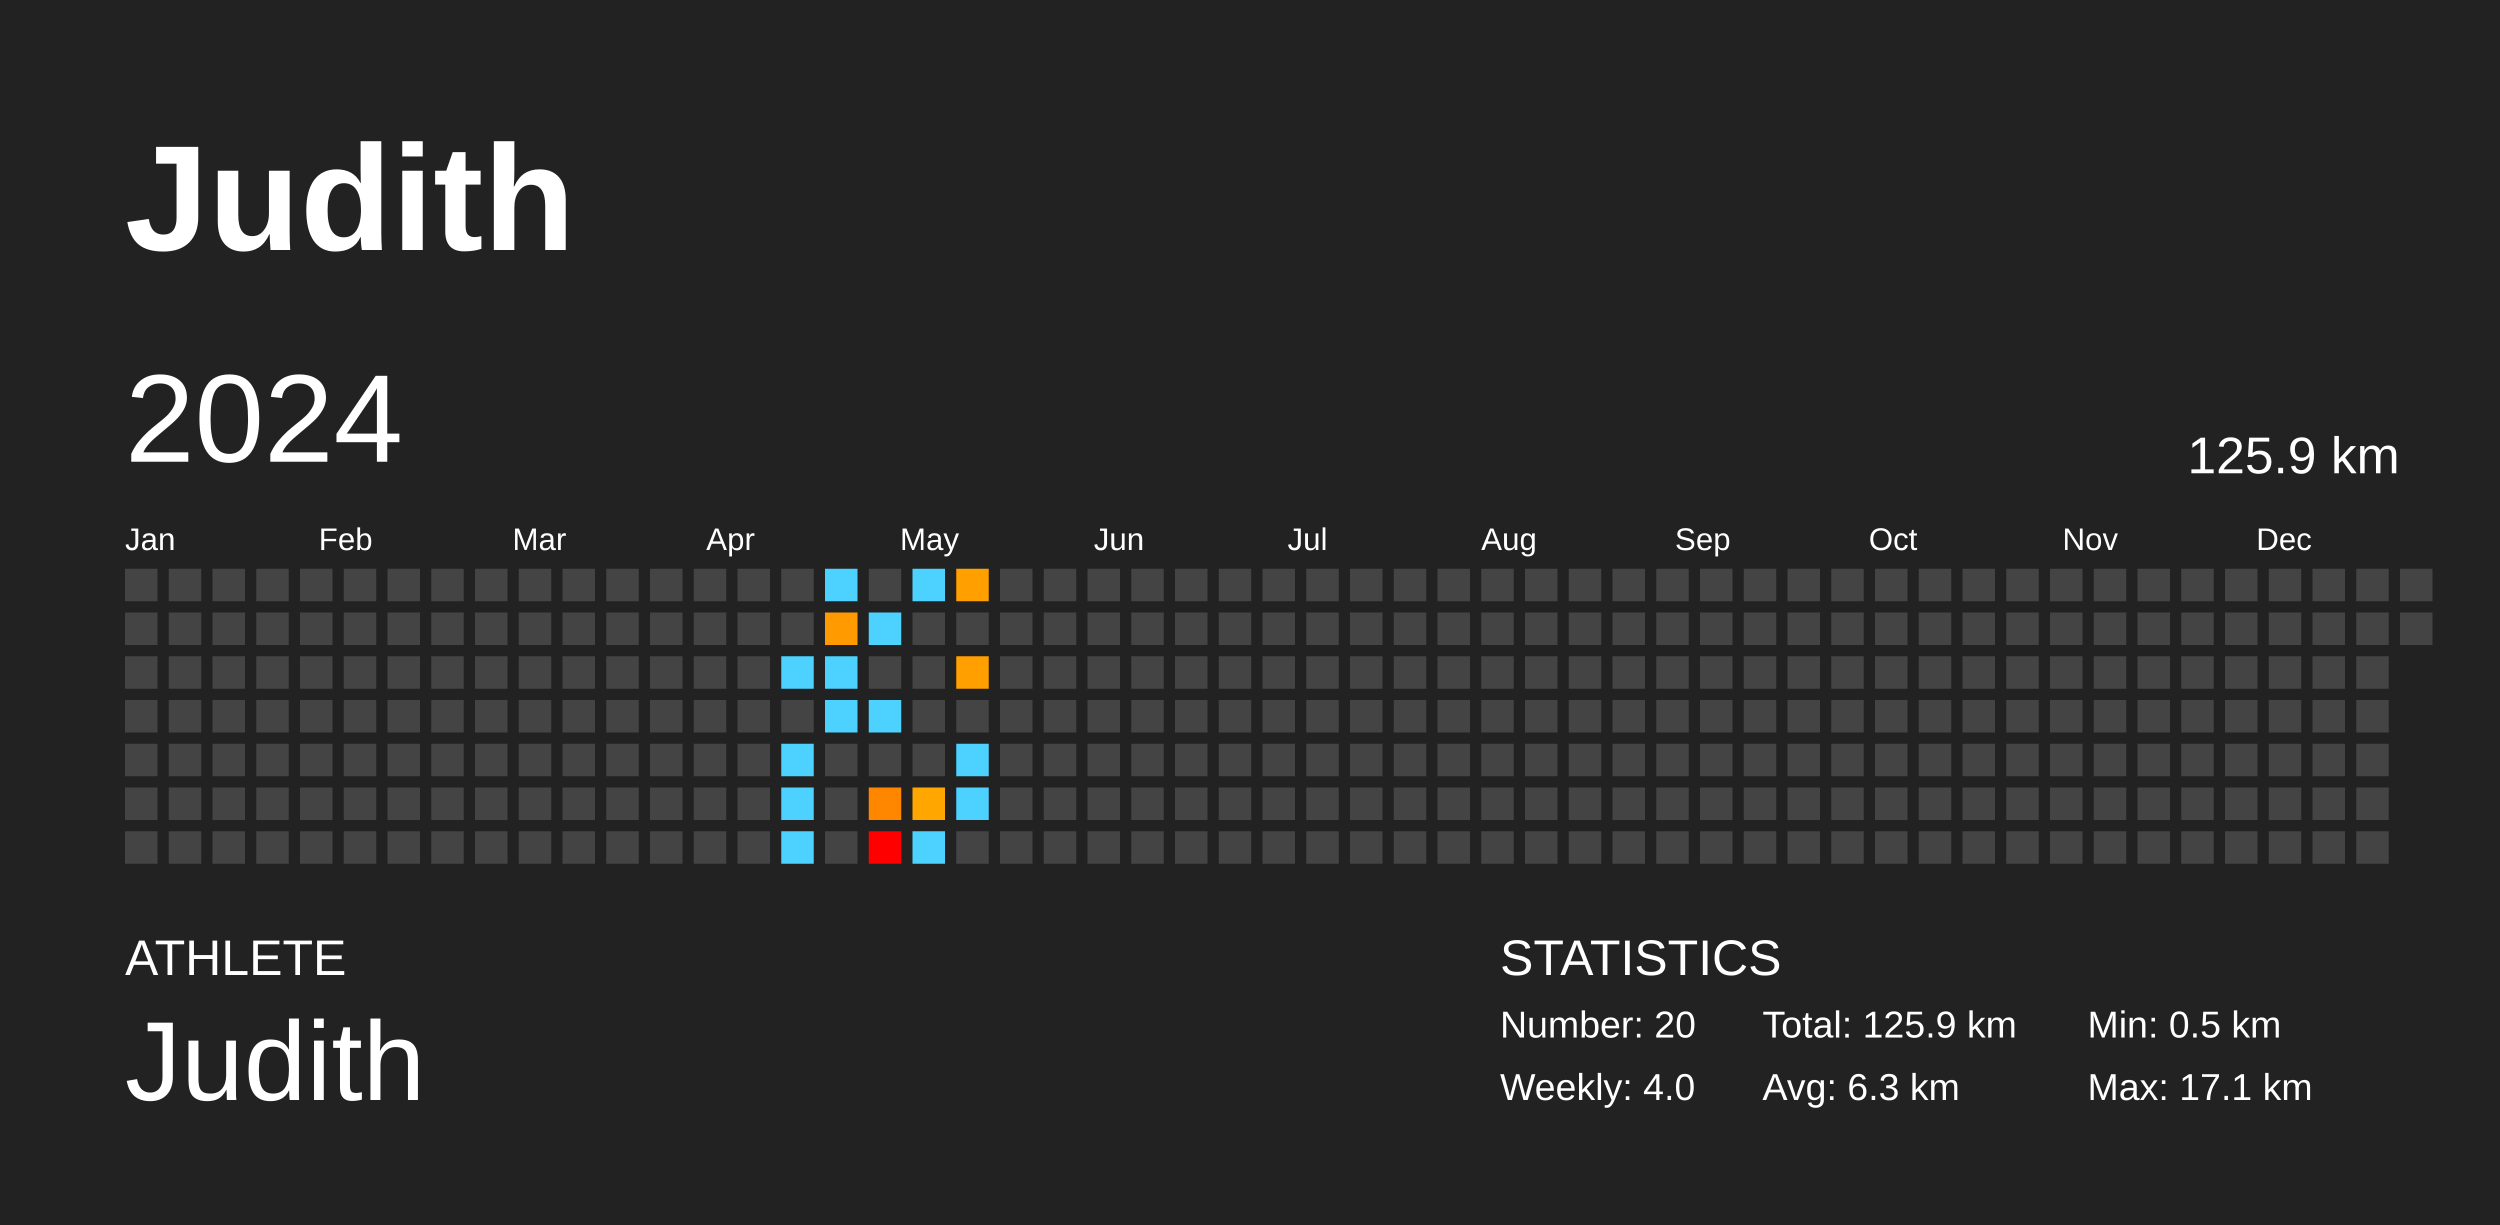
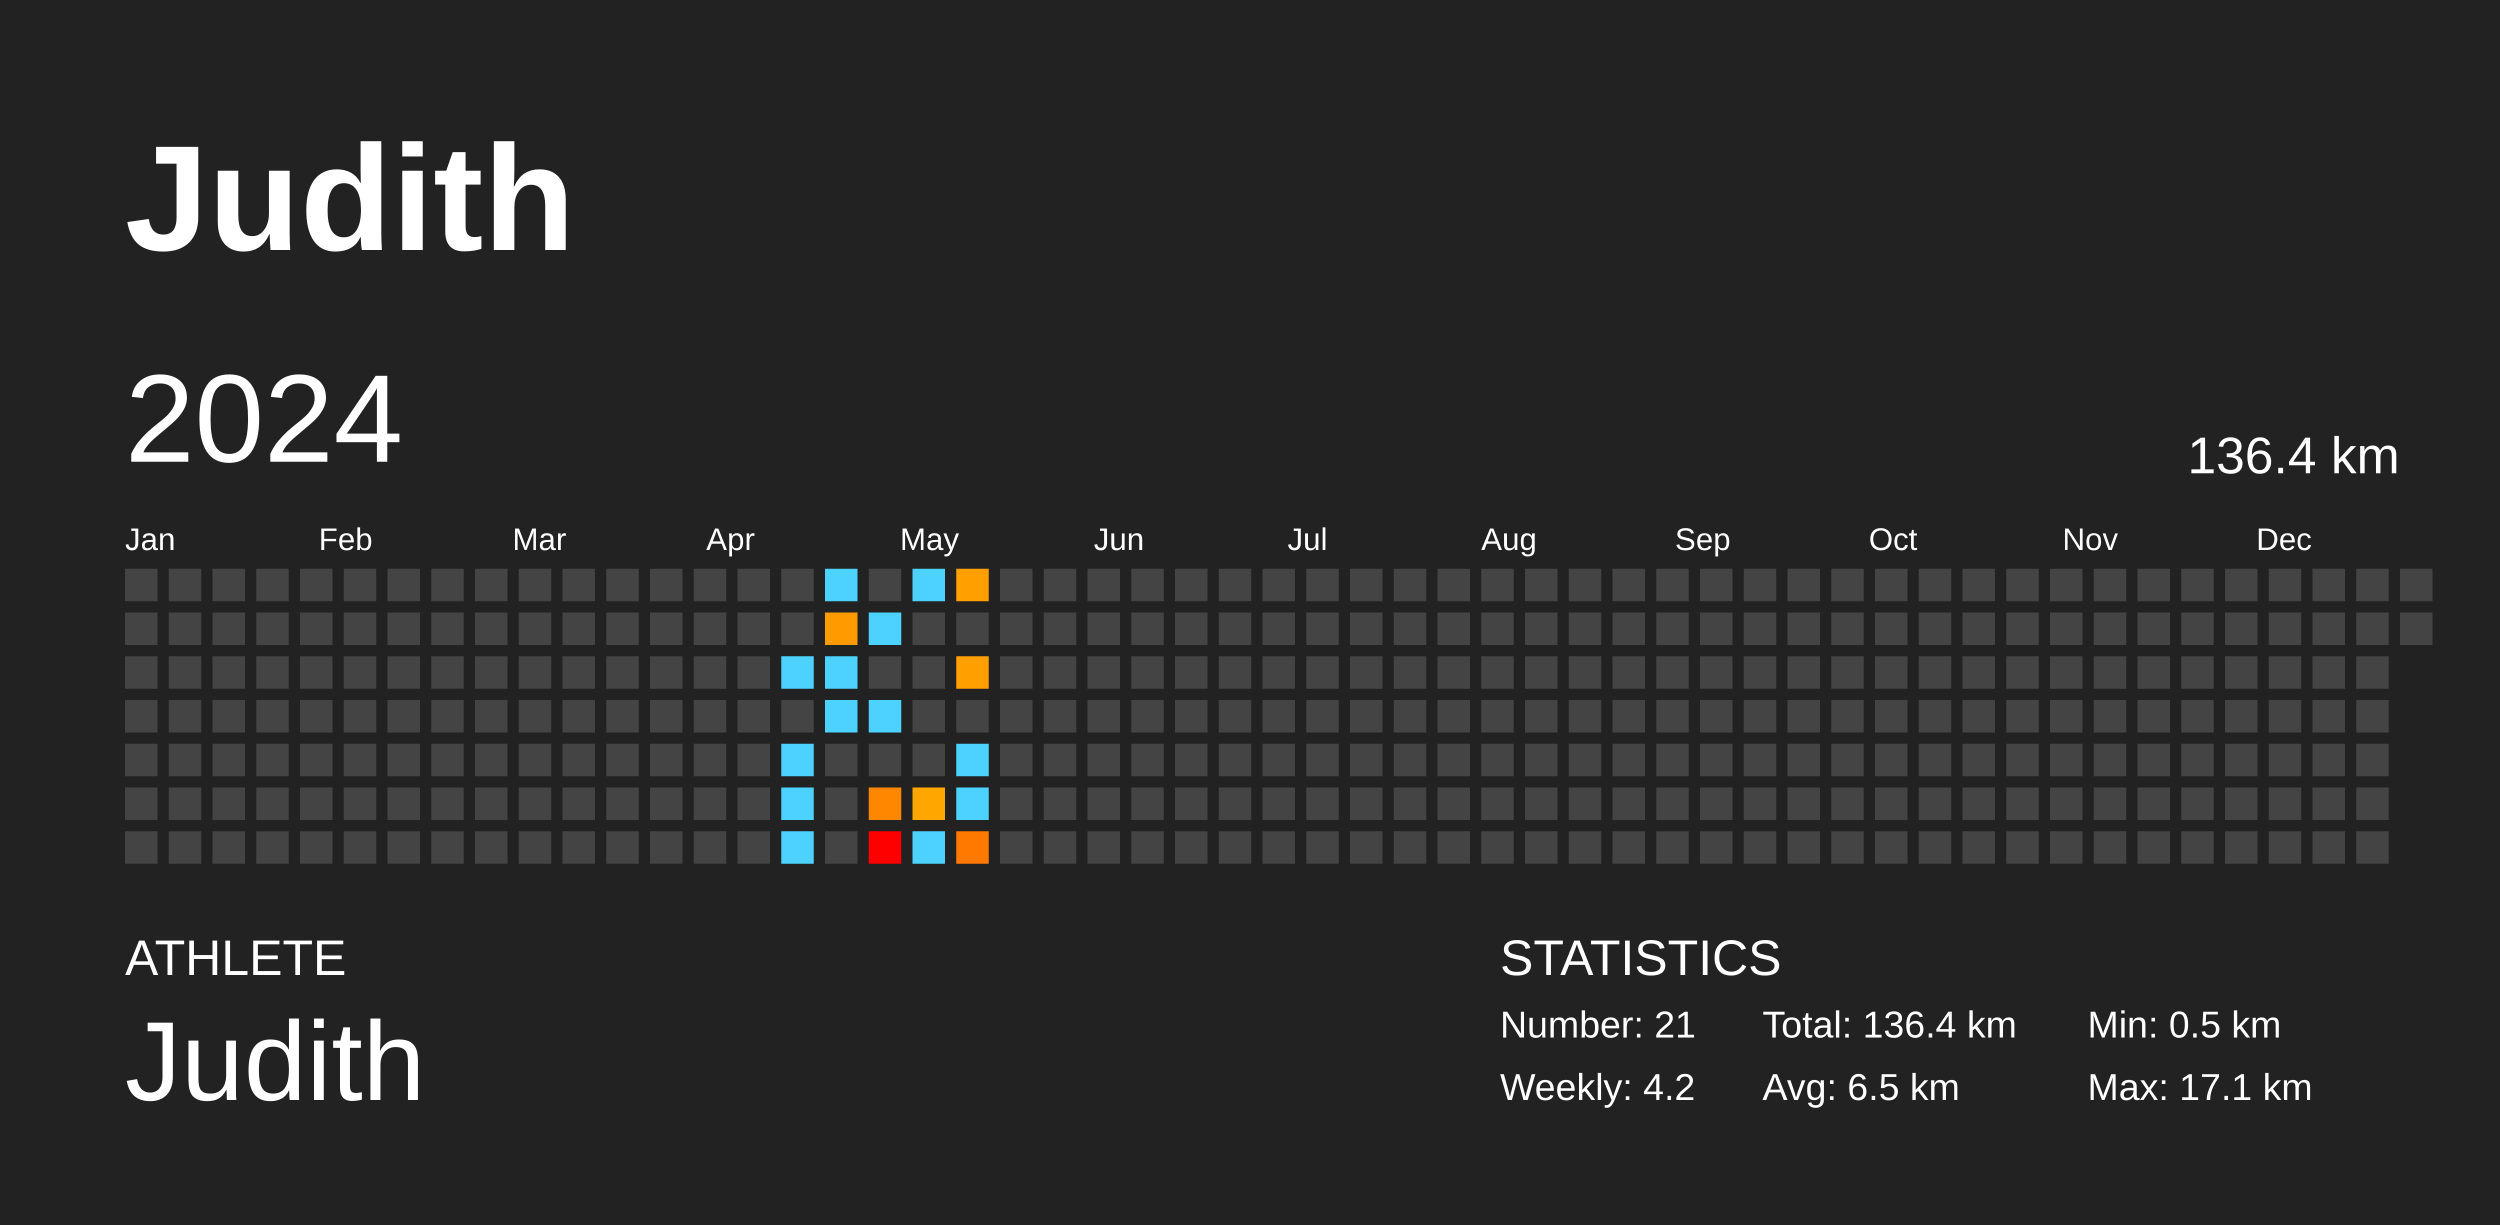
<svg xmlns="http://www.w3.org/2000/svg" baseProfile="full" height="98mm" version="1.1" viewBox="0,0,200,98" width="200mm">
  <defs />
  <rect fill="#222222" height="98" width="200" x="0" y="0" />
  <text fill="#FFFFFF" style="font-size:12px; font-family:Arial; font-weight:bold;" x="10" y="20">Judith</text>
  <text fill="#FFFFFF" style="font-size:4px; font-family:Arial" x="10" y="78">ATHLETE</text>
  <text fill="#FFFFFF" style="font-size:9px; font-family:Arial" x="10" y="88">Judith</text>
  <text fill="#FFFFFF" style="font-size:4px; font-family:Arial" x="120" y="78">STATISTICS</text>
-   <text fill="#FFFFFF" style="font-size:3px; font-family:Arial" x="120" y="83">Number: 20</text>
-   <text fill="#FFFFFF" style="font-size:3px; font-family:Arial" x="120" y="88">Weekly: 4.0</text>
-   <text fill="#FFFFFF" style="font-size:3px; font-family:Arial" x="141" y="83">Total: 125.9 km</text>
-   <text fill="#FFFFFF" style="font-size:3px; font-family:Arial" x="141" y="88">Avg: 6.3 km</text>
+   <text fill="#FFFFFF" style="font-size:3px; font-family:Arial" x="120" y="83">Number: 21</text>
+   <text fill="#FFFFFF" style="font-size:3px; font-family:Arial" x="120" y="88">Weekly: 4.2</text>
+   <text fill="#FFFFFF" style="font-size:3px; font-family:Arial" x="141" y="83">Total: 136.4 km</text>
+   <text fill="#FFFFFF" style="font-size:3px; font-family:Arial" x="141" y="88">Avg: 6.5 km</text>
  <text fill="#FFFFFF" style="font-size:3px; font-family:Arial" x="167" y="83">Min: 0.5 km</text>
  <text fill="#FFFFFF" style="font-size:3px; font-family:Arial" x="167" y="88">Max: 17.1 km</text>
  <text dominant-baseline="hanging" fill="#FFFFFF" style="font-size:10.0px; font-family:Arial;" x="10" y="30">2024</text>
-   <text dominant-baseline="hanging" fill="#FFFFFF" style="font-size:4.125px; font-family:Arial;" x="175" y="35">125.9 km</text>
+   <text dominant-baseline="hanging" fill="#FFFFFF" style="font-size:4.125px; font-family:Arial;" x="175" y="35">136.4 km</text>
  <text fill="#FFFFFF" style="font-size:2.5px; font-family:Arial" x="10.0" y="44">Jan</text>
  <text fill="#FFFFFF" style="font-size:2.5px; font-family:Arial" x="25.5" y="44">Feb</text>
  <text fill="#FFFFFF" style="font-size:2.5px; font-family:Arial" x="41.0" y="44">Mar</text>
  <text fill="#FFFFFF" style="font-size:2.5px; font-family:Arial" x="56.5" y="44">Apr</text>
  <text fill="#FFFFFF" style="font-size:2.5px; font-family:Arial" x="72.0" y="44">May</text>
  <text fill="#FFFFFF" style="font-size:2.5px; font-family:Arial" x="87.5" y="44">Jun</text>
  <text fill="#FFFFFF" style="font-size:2.5px; font-family:Arial" x="103.0" y="44">Jul</text>
  <text fill="#FFFFFF" style="font-size:2.5px; font-family:Arial" x="118.5" y="44">Aug</text>
  <text fill="#FFFFFF" style="font-size:2.5px; font-family:Arial" x="134.0" y="44">Sep</text>
  <text fill="#FFFFFF" style="font-size:2.5px; font-family:Arial" x="149.5" y="44">Oct</text>
  <text fill="#FFFFFF" style="font-size:2.5px; font-family:Arial" x="165.0" y="44">Nov</text>
  <text fill="#FFFFFF" style="font-size:2.5px; font-family:Arial" x="180.5" y="44">Dec</text>
  <rect fill="#444444" height="2.6" width="2.6" x="10.0" y="45.5" />
  <rect fill="#444444" height="2.6" width="2.6" x="10.0" y="49.0" />
  <rect fill="#444444" height="2.6" width="2.6" x="10.0" y="52.5" />
  <rect fill="#444444" height="2.6" width="2.6" x="10.0" y="56.0" />
  <rect fill="#444444" height="2.6" width="2.6" x="10.0" y="59.5" />
  <rect fill="#444444" height="2.6" width="2.6" x="10.0" y="63.0" />
  <rect fill="#444444" height="2.6" width="2.6" x="10.0" y="66.5" />
  <rect fill="#444444" height="2.6" width="2.6" x="13.5" y="45.5" />
  <rect fill="#444444" height="2.6" width="2.6" x="13.5" y="49.0" />
  <rect fill="#444444" height="2.6" width="2.6" x="13.5" y="52.5" />
  <rect fill="#444444" height="2.6" width="2.6" x="13.5" y="56.0" />
  <rect fill="#444444" height="2.6" width="2.6" x="13.5" y="59.5" />
  <rect fill="#444444" height="2.6" width="2.6" x="13.5" y="63.0" />
  <rect fill="#444444" height="2.6" width="2.6" x="13.5" y="66.5" />
  <rect fill="#444444" height="2.6" width="2.6" x="17.0" y="45.5" />
  <rect fill="#444444" height="2.6" width="2.6" x="17.0" y="49.0" />
  <rect fill="#444444" height="2.6" width="2.6" x="17.0" y="52.5" />
  <rect fill="#444444" height="2.6" width="2.6" x="17.0" y="56.0" />
  <rect fill="#444444" height="2.6" width="2.6" x="17.0" y="59.5" />
  <rect fill="#444444" height="2.6" width="2.6" x="17.0" y="63.0" />
  <rect fill="#444444" height="2.6" width="2.6" x="17.0" y="66.5" />
  <rect fill="#444444" height="2.6" width="2.6" x="20.5" y="45.5" />
  <rect fill="#444444" height="2.6" width="2.6" x="20.5" y="49.0" />
  <rect fill="#444444" height="2.6" width="2.6" x="20.5" y="52.5" />
  <rect fill="#444444" height="2.6" width="2.6" x="20.5" y="56.0" />
  <rect fill="#444444" height="2.6" width="2.6" x="20.5" y="59.5" />
  <rect fill="#444444" height="2.6" width="2.6" x="20.5" y="63.0" />
  <rect fill="#444444" height="2.6" width="2.6" x="20.5" y="66.5" />
  <rect fill="#444444" height="2.6" width="2.6" x="24.0" y="45.5" />
  <rect fill="#444444" height="2.6" width="2.6" x="24.0" y="49.0" />
  <rect fill="#444444" height="2.6" width="2.6" x="24.0" y="52.5" />
  <rect fill="#444444" height="2.6" width="2.6" x="24.0" y="56.0" />
  <rect fill="#444444" height="2.6" width="2.6" x="24.0" y="59.5" />
  <rect fill="#444444" height="2.6" width="2.6" x="24.0" y="63.0" />
  <rect fill="#444444" height="2.6" width="2.6" x="24.0" y="66.5" />
  <rect fill="#444444" height="2.6" width="2.6" x="27.5" y="45.5" />
  <rect fill="#444444" height="2.6" width="2.6" x="27.5" y="49.0" />
  <rect fill="#444444" height="2.6" width="2.6" x="27.5" y="52.5" />
  <rect fill="#444444" height="2.6" width="2.6" x="27.5" y="56.0" />
  <rect fill="#444444" height="2.6" width="2.6" x="27.5" y="59.5" />
  <rect fill="#444444" height="2.6" width="2.6" x="27.5" y="63.0" />
  <rect fill="#444444" height="2.6" width="2.6" x="27.5" y="66.5" />
  <rect fill="#444444" height="2.6" width="2.6" x="31.0" y="45.5" />
  <rect fill="#444444" height="2.6" width="2.6" x="31.0" y="49.0" />
  <rect fill="#444444" height="2.6" width="2.6" x="31.0" y="52.5" />
  <rect fill="#444444" height="2.6" width="2.6" x="31.0" y="56.0" />
  <rect fill="#444444" height="2.6" width="2.6" x="31.0" y="59.5" />
  <rect fill="#444444" height="2.6" width="2.6" x="31.0" y="63.0" />
  <rect fill="#444444" height="2.6" width="2.6" x="31.0" y="66.5" />
  <rect fill="#444444" height="2.6" width="2.6" x="34.5" y="45.5" />
  <rect fill="#444444" height="2.6" width="2.6" x="34.5" y="49.0" />
  <rect fill="#444444" height="2.6" width="2.6" x="34.5" y="52.5" />
  <rect fill="#444444" height="2.6" width="2.6" x="34.5" y="56.0" />
  <rect fill="#444444" height="2.6" width="2.6" x="34.5" y="59.5" />
  <rect fill="#444444" height="2.6" width="2.6" x="34.5" y="63.0" />
  <rect fill="#444444" height="2.6" width="2.6" x="34.5" y="66.5" />
  <rect fill="#444444" height="2.6" width="2.6" x="38.0" y="45.5" />
  <rect fill="#444444" height="2.6" width="2.6" x="38.0" y="49.0" />
  <rect fill="#444444" height="2.6" width="2.6" x="38.0" y="52.5" />
  <rect fill="#444444" height="2.6" width="2.6" x="38.0" y="56.0" />
  <rect fill="#444444" height="2.6" width="2.6" x="38.0" y="59.5" />
  <rect fill="#444444" height="2.6" width="2.6" x="38.0" y="63.0" />
  <rect fill="#444444" height="2.6" width="2.6" x="38.0" y="66.5" />
  <rect fill="#444444" height="2.6" width="2.6" x="41.5" y="45.5" />
  <rect fill="#444444" height="2.6" width="2.6" x="41.5" y="49.0" />
  <rect fill="#444444" height="2.6" width="2.6" x="41.5" y="52.5" />
  <rect fill="#444444" height="2.6" width="2.6" x="41.5" y="56.0" />
  <rect fill="#444444" height="2.6" width="2.6" x="41.5" y="59.5" />
  <rect fill="#444444" height="2.6" width="2.6" x="41.5" y="63.0" />
  <rect fill="#444444" height="2.6" width="2.6" x="41.5" y="66.5" />
  <rect fill="#444444" height="2.6" width="2.6" x="45.0" y="45.5" />
  <rect fill="#444444" height="2.6" width="2.6" x="45.0" y="49.0" />
  <rect fill="#444444" height="2.6" width="2.6" x="45.0" y="52.5" />
  <rect fill="#444444" height="2.6" width="2.6" x="45.0" y="56.0" />
  <rect fill="#444444" height="2.6" width="2.6" x="45.0" y="59.5" />
  <rect fill="#444444" height="2.6" width="2.6" x="45.0" y="63.0" />
  <rect fill="#444444" height="2.6" width="2.6" x="45.0" y="66.5" />
  <rect fill="#444444" height="2.6" width="2.6" x="48.5" y="45.5" />
  <rect fill="#444444" height="2.6" width="2.6" x="48.5" y="49.0" />
  <rect fill="#444444" height="2.6" width="2.6" x="48.5" y="52.5" />
  <rect fill="#444444" height="2.6" width="2.6" x="48.5" y="56.0" />
  <rect fill="#444444" height="2.6" width="2.6" x="48.5" y="59.5" />
  <rect fill="#444444" height="2.6" width="2.6" x="48.5" y="63.0" />
  <rect fill="#444444" height="2.6" width="2.6" x="48.5" y="66.5" />
  <rect fill="#444444" height="2.6" width="2.6" x="52.0" y="45.5" />
  <rect fill="#444444" height="2.6" width="2.6" x="52.0" y="49.0" />
  <rect fill="#444444" height="2.6" width="2.6" x="52.0" y="52.5" />
  <rect fill="#444444" height="2.6" width="2.6" x="52.0" y="56.0" />
  <rect fill="#444444" height="2.6" width="2.6" x="52.0" y="59.5" />
  <rect fill="#444444" height="2.6" width="2.6" x="52.0" y="63.0" />
  <rect fill="#444444" height="2.6" width="2.6" x="52.0" y="66.5" />
  <rect fill="#444444" height="2.6" width="2.6" x="55.5" y="45.5" />
  <rect fill="#444444" height="2.6" width="2.6" x="55.5" y="49.0" />
  <rect fill="#444444" height="2.6" width="2.6" x="55.5" y="52.5" />
  <rect fill="#444444" height="2.6" width="2.6" x="55.5" y="56.0" />
  <rect fill="#444444" height="2.6" width="2.6" x="55.5" y="59.5" />
  <rect fill="#444444" height="2.6" width="2.6" x="55.5" y="63.0" />
  <rect fill="#444444" height="2.6" width="2.6" x="55.5" y="66.5" />
  <rect fill="#444444" height="2.6" width="2.6" x="59.0" y="45.5" />
  <rect fill="#444444" height="2.6" width="2.6" x="59.0" y="49.0" />
  <rect fill="#444444" height="2.6" width="2.6" x="59.0" y="52.5" />
  <rect fill="#444444" height="2.6" width="2.6" x="59.0" y="56.0" />
  <rect fill="#444444" height="2.6" width="2.6" x="59.0" y="59.5" />
  <rect fill="#444444" height="2.6" width="2.6" x="59.0" y="63.0" />
  <rect fill="#444444" height="2.6" width="2.6" x="59.0" y="66.5" />
  <rect fill="#444444" height="2.6" width="2.6" x="62.5" y="45.5" />
  <rect fill="#444444" height="2.6" width="2.6" x="62.5" y="49.0" />
  <rect fill="#4dd2ff" height="2.6" width="2.6" x="62.5" y="52.5" />
  <rect fill="#444444" height="2.6" width="2.6" x="62.5" y="56.0" />
  <rect fill="#4dd2ff" height="2.6" width="2.6" x="62.5" y="59.5" />
  <rect fill="#4dd2ff" height="2.6" width="2.6" x="62.5" y="63.0" />
  <rect fill="#4dd2ff" height="2.6" width="2.6" x="62.5" y="66.5" />
  <rect fill="#4dd2ff" height="2.6" width="2.6" x="66.0" y="45.5" />
  <rect fill="#ff9b00" height="2.6" width="2.6" x="66.0" y="49.0" />
  <rect fill="#4dd2ff" height="2.6" width="2.6" x="66.0" y="52.5" />
  <rect fill="#4dd2ff" height="2.6" width="2.6" x="66.0" y="56.0" />
  <rect fill="#444444" height="2.6" width="2.6" x="66.0" y="59.5" />
  <rect fill="#444444" height="2.6" width="2.6" x="66.0" y="63.0" />
  <rect fill="#444444" height="2.6" width="2.6" x="66.0" y="66.5" />
  <rect fill="#444444" height="2.6" width="2.6" x="69.5" y="45.5" />
  <rect fill="#4dd2ff" height="2.6" width="2.6" x="69.5" y="49.0" />
  <rect fill="#444444" height="2.6" width="2.6" x="69.5" y="52.5" />
  <rect fill="#4dd2ff" height="2.6" width="2.6" x="69.5" y="56.0" />
  <rect fill="#444444" height="2.6" width="2.6" x="69.5" y="59.5" />
  <rect fill="#ff8700" height="2.6" width="2.6" x="69.5" y="63.0" />
  <rect fill="red" height="2.6" width="2.6" x="69.5" y="66.5" />
  <rect fill="#4dd2ff" height="2.6" width="2.6" x="73.0" y="45.5" />
  <rect fill="#444444" height="2.6" width="2.6" x="73.0" y="49.0" />
  <rect fill="#444444" height="2.6" width="2.6" x="73.0" y="52.5" />
  <rect fill="#444444" height="2.6" width="2.6" x="73.0" y="56.0" />
  <rect fill="#444444" height="2.6" width="2.6" x="73.0" y="59.5" />
  <rect fill="#ffa600" height="2.6" width="2.6" x="73.0" y="63.0" />
  <rect fill="#4dd2ff" height="2.6" width="2.6" x="73.0" y="66.5" />
  <rect fill="#ffa000" height="2.6" width="2.6" x="76.5" y="45.5" />
  <rect fill="#444444" height="2.6" width="2.6" x="76.5" y="49.0" />
  <rect fill="#ffa000" height="2.6" width="2.6" x="76.5" y="52.5" />
  <rect fill="#444444" height="2.6" width="2.6" x="76.5" y="56.0" />
  <rect fill="#4dd2ff" height="2.6" width="2.6" x="76.5" y="59.5" />
  <rect fill="#4dd2ff" height="2.6" width="2.6" x="76.5" y="63.0" />
-   <rect fill="#444444" height="2.6" width="2.6" x="76.5" y="66.5" />
+   <rect fill="#ff7900" height="2.6" width="2.6" x="76.5" y="66.5" />
  <rect fill="#444444" height="2.6" width="2.6" x="80.0" y="45.5" />
  <rect fill="#444444" height="2.6" width="2.6" x="80.0" y="49.0" />
  <rect fill="#444444" height="2.6" width="2.6" x="80.0" y="52.5" />
  <rect fill="#444444" height="2.6" width="2.6" x="80.0" y="56.0" />
  <rect fill="#444444" height="2.6" width="2.6" x="80.0" y="59.5" />
  <rect fill="#444444" height="2.6" width="2.6" x="80.0" y="63.0" />
  <rect fill="#444444" height="2.6" width="2.6" x="80.0" y="66.5" />
  <rect fill="#444444" height="2.6" width="2.6" x="83.5" y="45.5" />
  <rect fill="#444444" height="2.6" width="2.6" x="83.5" y="49.0" />
  <rect fill="#444444" height="2.6" width="2.6" x="83.5" y="52.5" />
  <rect fill="#444444" height="2.6" width="2.6" x="83.5" y="56.0" />
  <rect fill="#444444" height="2.6" width="2.6" x="83.5" y="59.5" />
  <rect fill="#444444" height="2.6" width="2.6" x="83.5" y="63.0" />
  <rect fill="#444444" height="2.6" width="2.6" x="83.5" y="66.5" />
  <rect fill="#444444" height="2.6" width="2.6" x="87.0" y="45.5" />
  <rect fill="#444444" height="2.6" width="2.6" x="87.0" y="49.0" />
  <rect fill="#444444" height="2.6" width="2.6" x="87.0" y="52.5" />
  <rect fill="#444444" height="2.6" width="2.6" x="87.0" y="56.0" />
  <rect fill="#444444" height="2.6" width="2.6" x="87.0" y="59.5" />
  <rect fill="#444444" height="2.6" width="2.6" x="87.0" y="63.0" />
  <rect fill="#444444" height="2.6" width="2.6" x="87.0" y="66.5" />
  <rect fill="#444444" height="2.6" width="2.6" x="90.5" y="45.5" />
  <rect fill="#444444" height="2.6" width="2.6" x="90.5" y="49.0" />
  <rect fill="#444444" height="2.6" width="2.6" x="90.5" y="52.5" />
  <rect fill="#444444" height="2.6" width="2.6" x="90.5" y="56.0" />
  <rect fill="#444444" height="2.6" width="2.6" x="90.5" y="59.5" />
  <rect fill="#444444" height="2.6" width="2.6" x="90.5" y="63.0" />
  <rect fill="#444444" height="2.6" width="2.6" x="90.5" y="66.5" />
  <rect fill="#444444" height="2.6" width="2.6" x="94.0" y="45.5" />
  <rect fill="#444444" height="2.6" width="2.6" x="94.0" y="49.0" />
  <rect fill="#444444" height="2.6" width="2.6" x="94.0" y="52.5" />
  <rect fill="#444444" height="2.6" width="2.6" x="94.0" y="56.0" />
  <rect fill="#444444" height="2.6" width="2.6" x="94.0" y="59.5" />
  <rect fill="#444444" height="2.6" width="2.6" x="94.0" y="63.0" />
  <rect fill="#444444" height="2.6" width="2.6" x="94.0" y="66.5" />
  <rect fill="#444444" height="2.6" width="2.6" x="97.5" y="45.5" />
  <rect fill="#444444" height="2.6" width="2.6" x="97.5" y="49.0" />
  <rect fill="#444444" height="2.6" width="2.6" x="97.5" y="52.5" />
  <rect fill="#444444" height="2.6" width="2.6" x="97.5" y="56.0" />
  <rect fill="#444444" height="2.6" width="2.6" x="97.5" y="59.5" />
  <rect fill="#444444" height="2.6" width="2.6" x="97.5" y="63.0" />
  <rect fill="#444444" height="2.6" width="2.6" x="97.5" y="66.5" />
  <rect fill="#444444" height="2.6" width="2.6" x="101.0" y="45.5" />
  <rect fill="#444444" height="2.6" width="2.6" x="101.0" y="49.0" />
  <rect fill="#444444" height="2.6" width="2.6" x="101.0" y="52.5" />
  <rect fill="#444444" height="2.6" width="2.6" x="101.0" y="56.0" />
  <rect fill="#444444" height="2.6" width="2.6" x="101.0" y="59.5" />
  <rect fill="#444444" height="2.6" width="2.6" x="101.0" y="63.0" />
  <rect fill="#444444" height="2.6" width="2.6" x="101.0" y="66.5" />
  <rect fill="#444444" height="2.6" width="2.6" x="104.5" y="45.5" />
  <rect fill="#444444" height="2.6" width="2.6" x="104.5" y="49.0" />
  <rect fill="#444444" height="2.6" width="2.6" x="104.5" y="52.5" />
  <rect fill="#444444" height="2.6" width="2.6" x="104.5" y="56.0" />
  <rect fill="#444444" height="2.6" width="2.6" x="104.5" y="59.5" />
  <rect fill="#444444" height="2.6" width="2.6" x="104.5" y="63.0" />
  <rect fill="#444444" height="2.6" width="2.6" x="104.5" y="66.5" />
  <rect fill="#444444" height="2.6" width="2.6" x="108.0" y="45.5" />
  <rect fill="#444444" height="2.6" width="2.6" x="108.0" y="49.0" />
  <rect fill="#444444" height="2.6" width="2.6" x="108.0" y="52.5" />
  <rect fill="#444444" height="2.6" width="2.6" x="108.0" y="56.0" />
  <rect fill="#444444" height="2.6" width="2.6" x="108.0" y="59.5" />
  <rect fill="#444444" height="2.6" width="2.6" x="108.0" y="63.0" />
  <rect fill="#444444" height="2.6" width="2.6" x="108.0" y="66.5" />
  <rect fill="#444444" height="2.6" width="2.6" x="111.5" y="45.5" />
  <rect fill="#444444" height="2.6" width="2.6" x="111.5" y="49.0" />
  <rect fill="#444444" height="2.6" width="2.6" x="111.5" y="52.5" />
  <rect fill="#444444" height="2.6" width="2.6" x="111.5" y="56.0" />
  <rect fill="#444444" height="2.6" width="2.6" x="111.5" y="59.5" />
  <rect fill="#444444" height="2.6" width="2.6" x="111.5" y="63.0" />
  <rect fill="#444444" height="2.6" width="2.6" x="111.5" y="66.5" />
  <rect fill="#444444" height="2.6" width="2.6" x="115.0" y="45.5" />
  <rect fill="#444444" height="2.6" width="2.6" x="115.0" y="49.0" />
  <rect fill="#444444" height="2.6" width="2.6" x="115.0" y="52.5" />
  <rect fill="#444444" height="2.6" width="2.6" x="115.0" y="56.0" />
  <rect fill="#444444" height="2.6" width="2.6" x="115.0" y="59.5" />
  <rect fill="#444444" height="2.6" width="2.6" x="115.0" y="63.0" />
  <rect fill="#444444" height="2.6" width="2.6" x="115.0" y="66.5" />
  <rect fill="#444444" height="2.6" width="2.6" x="118.5" y="45.5" />
  <rect fill="#444444" height="2.6" width="2.6" x="118.5" y="49.0" />
  <rect fill="#444444" height="2.6" width="2.6" x="118.5" y="52.5" />
  <rect fill="#444444" height="2.6" width="2.6" x="118.5" y="56.0" />
  <rect fill="#444444" height="2.6" width="2.6" x="118.5" y="59.5" />
  <rect fill="#444444" height="2.6" width="2.6" x="118.5" y="63.0" />
  <rect fill="#444444" height="2.6" width="2.6" x="118.5" y="66.5" />
  <rect fill="#444444" height="2.6" width="2.6" x="122.0" y="45.5" />
  <rect fill="#444444" height="2.6" width="2.6" x="122.0" y="49.0" />
  <rect fill="#444444" height="2.6" width="2.6" x="122.0" y="52.5" />
  <rect fill="#444444" height="2.6" width="2.6" x="122.0" y="56.0" />
  <rect fill="#444444" height="2.6" width="2.6" x="122.0" y="59.5" />
  <rect fill="#444444" height="2.6" width="2.6" x="122.0" y="63.0" />
  <rect fill="#444444" height="2.6" width="2.6" x="122.0" y="66.5" />
  <rect fill="#444444" height="2.6" width="2.6" x="125.5" y="45.5" />
  <rect fill="#444444" height="2.6" width="2.6" x="125.5" y="49.0" />
  <rect fill="#444444" height="2.6" width="2.6" x="125.5" y="52.5" />
  <rect fill="#444444" height="2.6" width="2.6" x="125.5" y="56.0" />
  <rect fill="#444444" height="2.6" width="2.6" x="125.5" y="59.5" />
  <rect fill="#444444" height="2.6" width="2.6" x="125.5" y="63.0" />
  <rect fill="#444444" height="2.6" width="2.6" x="125.5" y="66.5" />
  <rect fill="#444444" height="2.6" width="2.6" x="129.0" y="45.5" />
  <rect fill="#444444" height="2.6" width="2.6" x="129.0" y="49.0" />
  <rect fill="#444444" height="2.6" width="2.6" x="129.0" y="52.5" />
  <rect fill="#444444" height="2.6" width="2.6" x="129.0" y="56.0" />
  <rect fill="#444444" height="2.6" width="2.6" x="129.0" y="59.5" />
  <rect fill="#444444" height="2.6" width="2.6" x="129.0" y="63.0" />
  <rect fill="#444444" height="2.6" width="2.6" x="129.0" y="66.5" />
  <rect fill="#444444" height="2.6" width="2.6" x="132.5" y="45.5" />
  <rect fill="#444444" height="2.6" width="2.6" x="132.5" y="49.0" />
  <rect fill="#444444" height="2.6" width="2.6" x="132.5" y="52.5" />
  <rect fill="#444444" height="2.6" width="2.6" x="132.5" y="56.0" />
  <rect fill="#444444" height="2.6" width="2.6" x="132.5" y="59.5" />
  <rect fill="#444444" height="2.6" width="2.6" x="132.5" y="63.0" />
  <rect fill="#444444" height="2.6" width="2.6" x="132.5" y="66.5" />
  <rect fill="#444444" height="2.6" width="2.6" x="136.0" y="45.5" />
  <rect fill="#444444" height="2.6" width="2.6" x="136.0" y="49.0" />
  <rect fill="#444444" height="2.6" width="2.6" x="136.0" y="52.5" />
  <rect fill="#444444" height="2.6" width="2.6" x="136.0" y="56.0" />
  <rect fill="#444444" height="2.6" width="2.6" x="136.0" y="59.5" />
  <rect fill="#444444" height="2.6" width="2.6" x="136.0" y="63.0" />
  <rect fill="#444444" height="2.6" width="2.6" x="136.0" y="66.5" />
  <rect fill="#444444" height="2.6" width="2.6" x="139.5" y="45.5" />
  <rect fill="#444444" height="2.6" width="2.6" x="139.5" y="49.0" />
  <rect fill="#444444" height="2.6" width="2.6" x="139.5" y="52.5" />
  <rect fill="#444444" height="2.6" width="2.6" x="139.5" y="56.0" />
  <rect fill="#444444" height="2.6" width="2.6" x="139.5" y="59.5" />
  <rect fill="#444444" height="2.6" width="2.6" x="139.5" y="63.0" />
  <rect fill="#444444" height="2.6" width="2.6" x="139.5" y="66.5" />
  <rect fill="#444444" height="2.6" width="2.6" x="143.0" y="45.5" />
  <rect fill="#444444" height="2.6" width="2.6" x="143.0" y="49.0" />
  <rect fill="#444444" height="2.6" width="2.6" x="143.0" y="52.5" />
  <rect fill="#444444" height="2.6" width="2.6" x="143.0" y="56.0" />
  <rect fill="#444444" height="2.6" width="2.6" x="143.0" y="59.5" />
  <rect fill="#444444" height="2.6" width="2.6" x="143.0" y="63.0" />
  <rect fill="#444444" height="2.6" width="2.6" x="143.0" y="66.5" />
  <rect fill="#444444" height="2.6" width="2.6" x="146.5" y="45.5" />
  <rect fill="#444444" height="2.6" width="2.6" x="146.5" y="49.0" />
  <rect fill="#444444" height="2.6" width="2.6" x="146.5" y="52.5" />
  <rect fill="#444444" height="2.6" width="2.6" x="146.5" y="56.0" />
  <rect fill="#444444" height="2.6" width="2.6" x="146.5" y="59.5" />
  <rect fill="#444444" height="2.6" width="2.6" x="146.5" y="63.0" />
  <rect fill="#444444" height="2.6" width="2.6" x="146.5" y="66.5" />
  <rect fill="#444444" height="2.6" width="2.6" x="150.0" y="45.5" />
  <rect fill="#444444" height="2.6" width="2.6" x="150.0" y="49.0" />
  <rect fill="#444444" height="2.6" width="2.6" x="150.0" y="52.5" />
  <rect fill="#444444" height="2.6" width="2.6" x="150.0" y="56.0" />
  <rect fill="#444444" height="2.6" width="2.6" x="150.0" y="59.5" />
  <rect fill="#444444" height="2.6" width="2.6" x="150.0" y="63.0" />
  <rect fill="#444444" height="2.6" width="2.6" x="150.0" y="66.5" />
  <rect fill="#444444" height="2.6" width="2.6" x="153.5" y="45.5" />
  <rect fill="#444444" height="2.6" width="2.6" x="153.5" y="49.0" />
  <rect fill="#444444" height="2.6" width="2.6" x="153.5" y="52.5" />
  <rect fill="#444444" height="2.6" width="2.6" x="153.5" y="56.0" />
  <rect fill="#444444" height="2.6" width="2.6" x="153.5" y="59.5" />
  <rect fill="#444444" height="2.6" width="2.6" x="153.5" y="63.0" />
  <rect fill="#444444" height="2.6" width="2.6" x="153.5" y="66.5" />
  <rect fill="#444444" height="2.6" width="2.6" x="157.0" y="45.5" />
  <rect fill="#444444" height="2.6" width="2.6" x="157.0" y="49.0" />
  <rect fill="#444444" height="2.6" width="2.6" x="157.0" y="52.5" />
  <rect fill="#444444" height="2.6" width="2.6" x="157.0" y="56.0" />
  <rect fill="#444444" height="2.6" width="2.6" x="157.0" y="59.5" />
  <rect fill="#444444" height="2.6" width="2.6" x="157.0" y="63.0" />
  <rect fill="#444444" height="2.6" width="2.6" x="157.0" y="66.5" />
  <rect fill="#444444" height="2.6" width="2.6" x="160.5" y="45.5" />
  <rect fill="#444444" height="2.6" width="2.6" x="160.5" y="49.0" />
  <rect fill="#444444" height="2.6" width="2.6" x="160.5" y="52.5" />
  <rect fill="#444444" height="2.6" width="2.6" x="160.5" y="56.0" />
  <rect fill="#444444" height="2.6" width="2.6" x="160.5" y="59.5" />
  <rect fill="#444444" height="2.6" width="2.6" x="160.5" y="63.0" />
  <rect fill="#444444" height="2.6" width="2.6" x="160.5" y="66.5" />
  <rect fill="#444444" height="2.6" width="2.6" x="164.0" y="45.5" />
  <rect fill="#444444" height="2.6" width="2.6" x="164.0" y="49.0" />
  <rect fill="#444444" height="2.6" width="2.6" x="164.0" y="52.5" />
  <rect fill="#444444" height="2.6" width="2.6" x="164.0" y="56.0" />
  <rect fill="#444444" height="2.6" width="2.6" x="164.0" y="59.5" />
  <rect fill="#444444" height="2.6" width="2.6" x="164.0" y="63.0" />
  <rect fill="#444444" height="2.6" width="2.6" x="164.0" y="66.5" />
  <rect fill="#444444" height="2.6" width="2.6" x="167.5" y="45.5" />
  <rect fill="#444444" height="2.6" width="2.6" x="167.5" y="49.0" />
  <rect fill="#444444" height="2.6" width="2.6" x="167.5" y="52.5" />
  <rect fill="#444444" height="2.6" width="2.6" x="167.5" y="56.0" />
  <rect fill="#444444" height="2.6" width="2.6" x="167.5" y="59.5" />
  <rect fill="#444444" height="2.6" width="2.6" x="167.5" y="63.0" />
  <rect fill="#444444" height="2.6" width="2.6" x="167.5" y="66.5" />
  <rect fill="#444444" height="2.6" width="2.6" x="171.0" y="45.5" />
  <rect fill="#444444" height="2.6" width="2.6" x="171.0" y="49.0" />
  <rect fill="#444444" height="2.6" width="2.6" x="171.0" y="52.5" />
  <rect fill="#444444" height="2.6" width="2.6" x="171.0" y="56.0" />
  <rect fill="#444444" height="2.6" width="2.6" x="171.0" y="59.5" />
  <rect fill="#444444" height="2.6" width="2.6" x="171.0" y="63.0" />
  <rect fill="#444444" height="2.6" width="2.6" x="171.0" y="66.5" />
  <rect fill="#444444" height="2.6" width="2.6" x="174.5" y="45.5" />
  <rect fill="#444444" height="2.6" width="2.6" x="174.5" y="49.0" />
  <rect fill="#444444" height="2.6" width="2.6" x="174.5" y="52.5" />
  <rect fill="#444444" height="2.6" width="2.6" x="174.5" y="56.0" />
  <rect fill="#444444" height="2.6" width="2.6" x="174.5" y="59.5" />
  <rect fill="#444444" height="2.6" width="2.6" x="174.5" y="63.0" />
  <rect fill="#444444" height="2.6" width="2.6" x="174.5" y="66.5" />
  <rect fill="#444444" height="2.6" width="2.6" x="178.0" y="45.5" />
  <rect fill="#444444" height="2.6" width="2.6" x="178.0" y="49.0" />
  <rect fill="#444444" height="2.6" width="2.6" x="178.0" y="52.5" />
  <rect fill="#444444" height="2.6" width="2.6" x="178.0" y="56.0" />
  <rect fill="#444444" height="2.6" width="2.6" x="178.0" y="59.5" />
  <rect fill="#444444" height="2.6" width="2.6" x="178.0" y="63.0" />
  <rect fill="#444444" height="2.6" width="2.6" x="178.0" y="66.5" />
  <rect fill="#444444" height="2.6" width="2.6" x="181.5" y="45.5" />
  <rect fill="#444444" height="2.6" width="2.6" x="181.5" y="49.0" />
  <rect fill="#444444" height="2.6" width="2.6" x="181.5" y="52.5" />
  <rect fill="#444444" height="2.6" width="2.6" x="181.5" y="56.0" />
  <rect fill="#444444" height="2.6" width="2.6" x="181.5" y="59.5" />
  <rect fill="#444444" height="2.6" width="2.6" x="181.5" y="63.0" />
  <rect fill="#444444" height="2.6" width="2.6" x="181.5" y="66.5" />
  <rect fill="#444444" height="2.6" width="2.6" x="185.0" y="45.5" />
  <rect fill="#444444" height="2.6" width="2.6" x="185.0" y="49.0" />
  <rect fill="#444444" height="2.6" width="2.6" x="185.0" y="52.5" />
  <rect fill="#444444" height="2.6" width="2.6" x="185.0" y="56.0" />
  <rect fill="#444444" height="2.6" width="2.6" x="185.0" y="59.5" />
  <rect fill="#444444" height="2.6" width="2.6" x="185.0" y="63.0" />
  <rect fill="#444444" height="2.6" width="2.6" x="185.0" y="66.5" />
  <rect fill="#444444" height="2.6" width="2.6" x="188.5" y="45.5" />
  <rect fill="#444444" height="2.6" width="2.6" x="188.5" y="49.0" />
  <rect fill="#444444" height="2.6" width="2.6" x="188.5" y="52.5" />
  <rect fill="#444444" height="2.6" width="2.6" x="188.5" y="56.0" />
  <rect fill="#444444" height="2.6" width="2.6" x="188.5" y="59.5" />
  <rect fill="#444444" height="2.6" width="2.6" x="188.5" y="63.0" />
  <rect fill="#444444" height="2.6" width="2.6" x="188.5" y="66.5" />
  <rect fill="#444444" height="2.6" width="2.6" x="192.0" y="45.5" />
  <rect fill="#444444" height="2.6" width="2.6" x="192.0" y="49.0" />
</svg>
